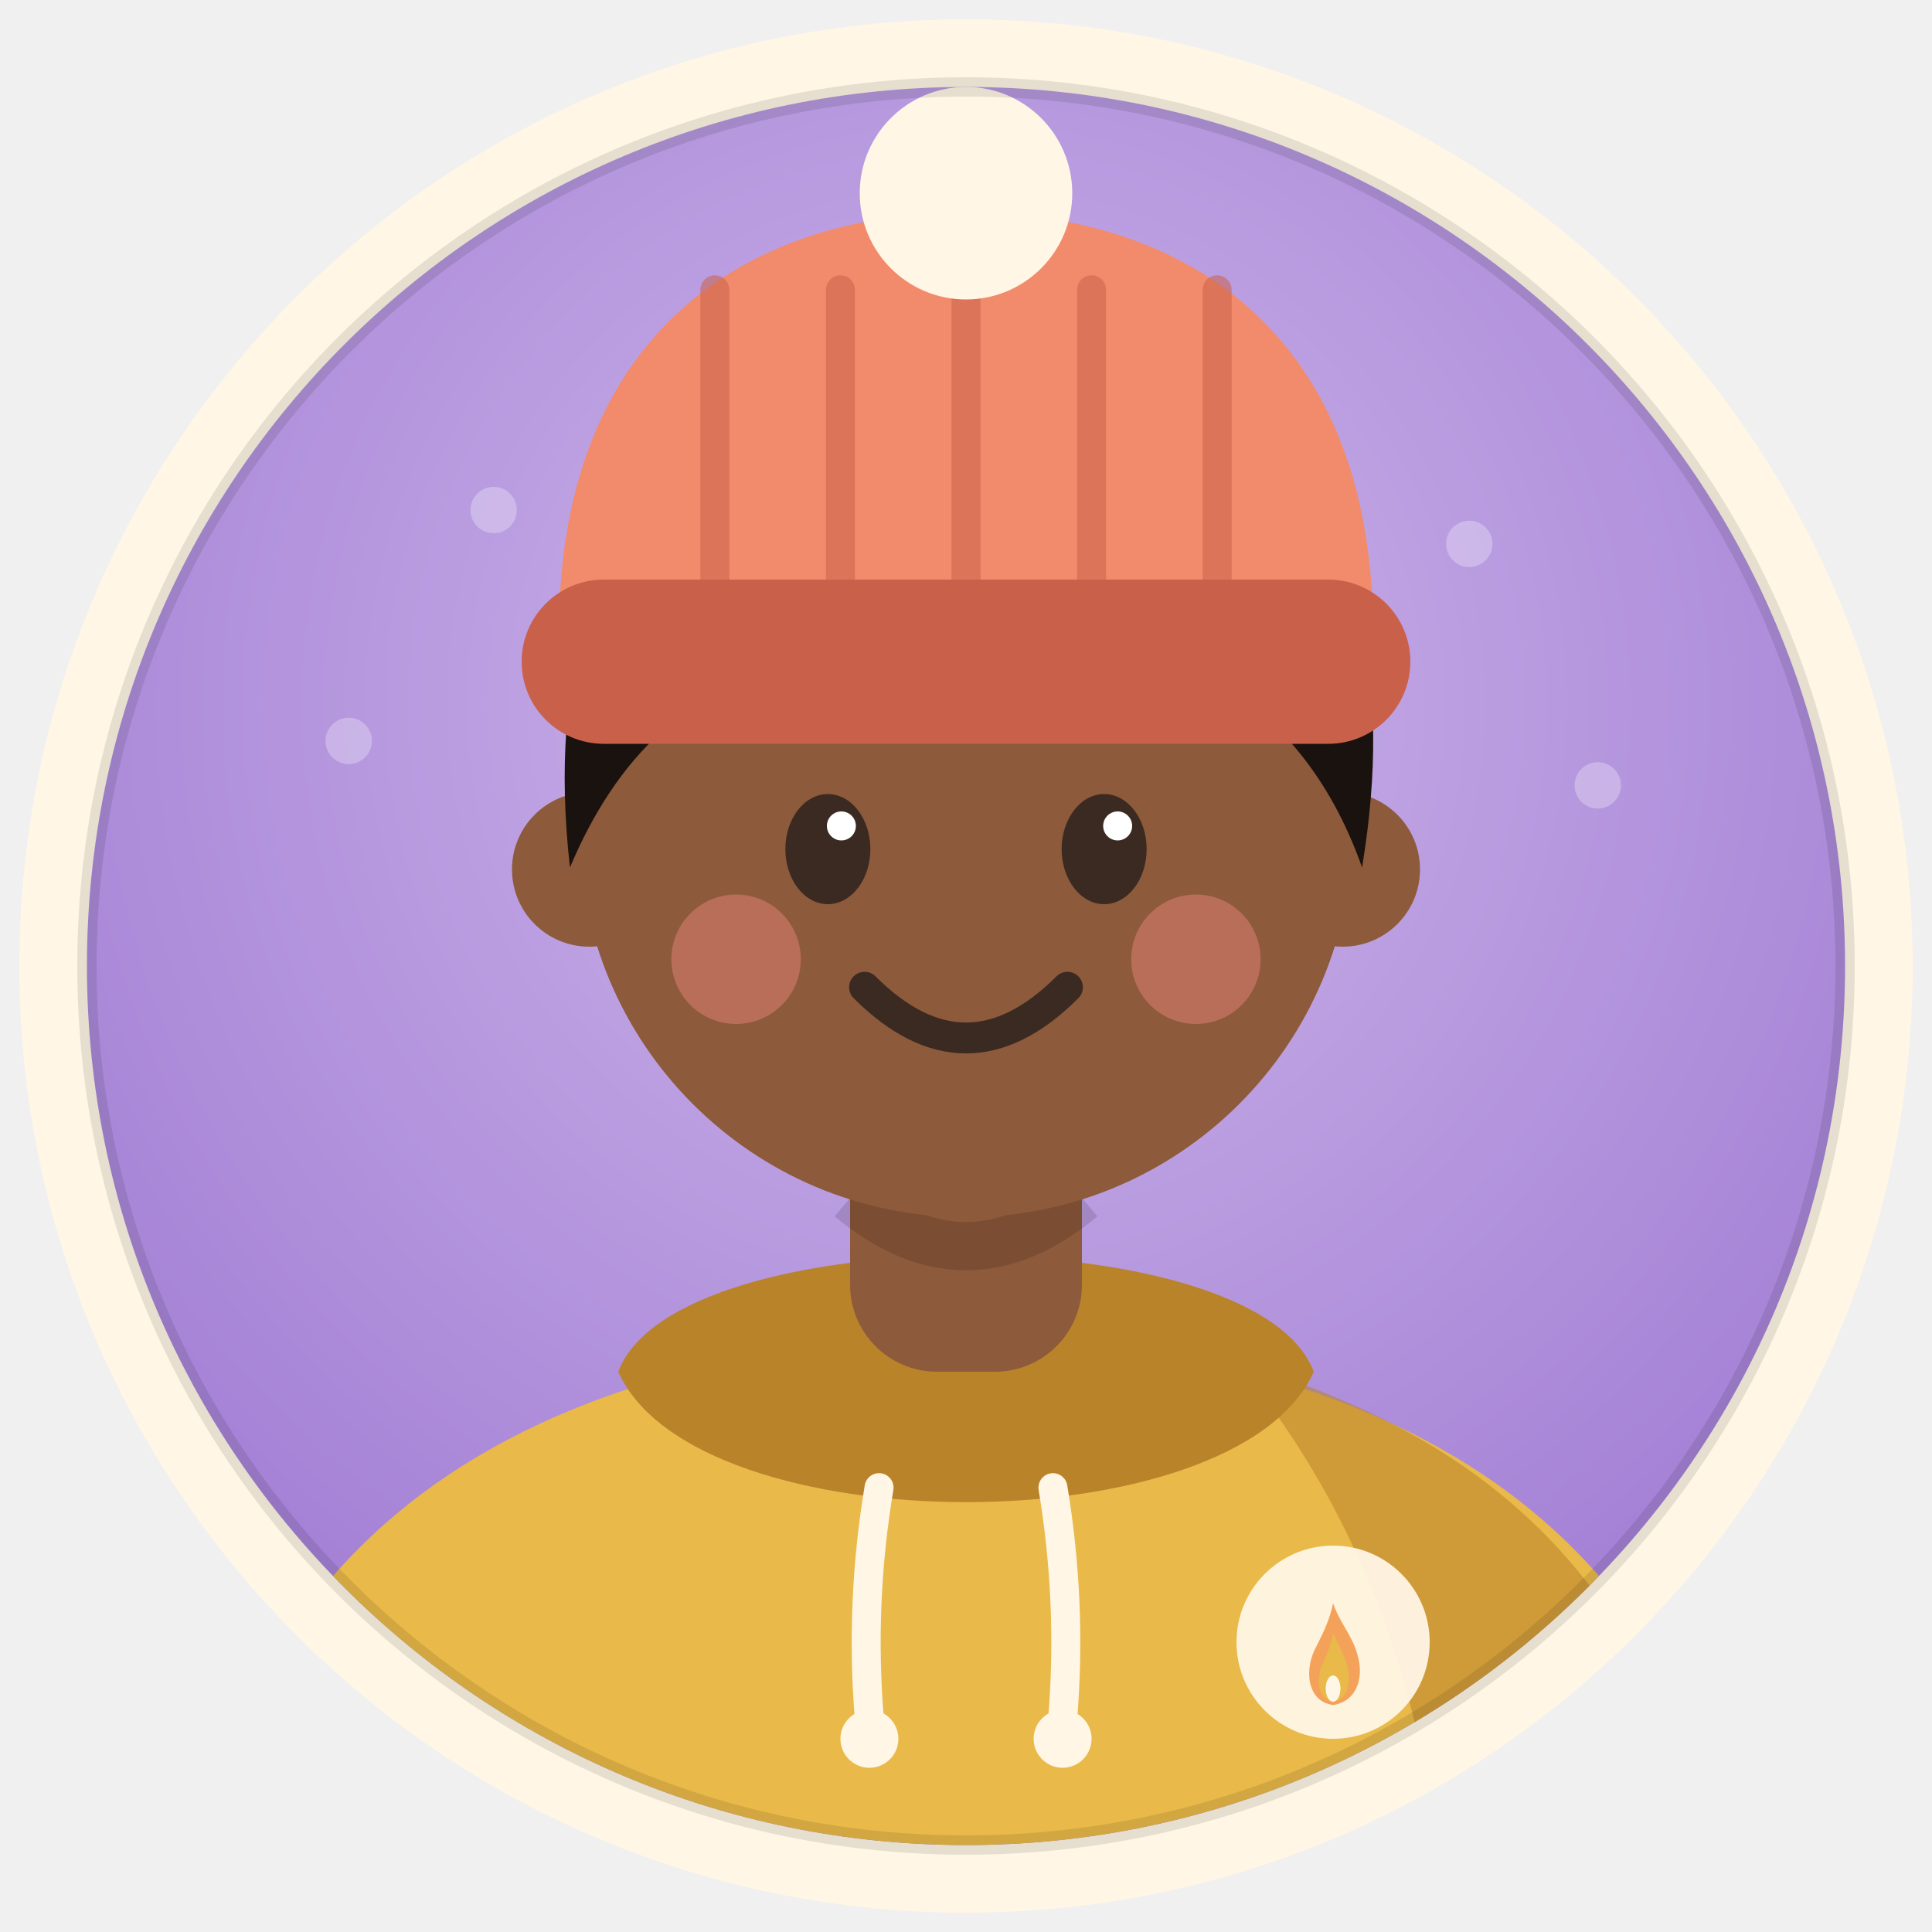
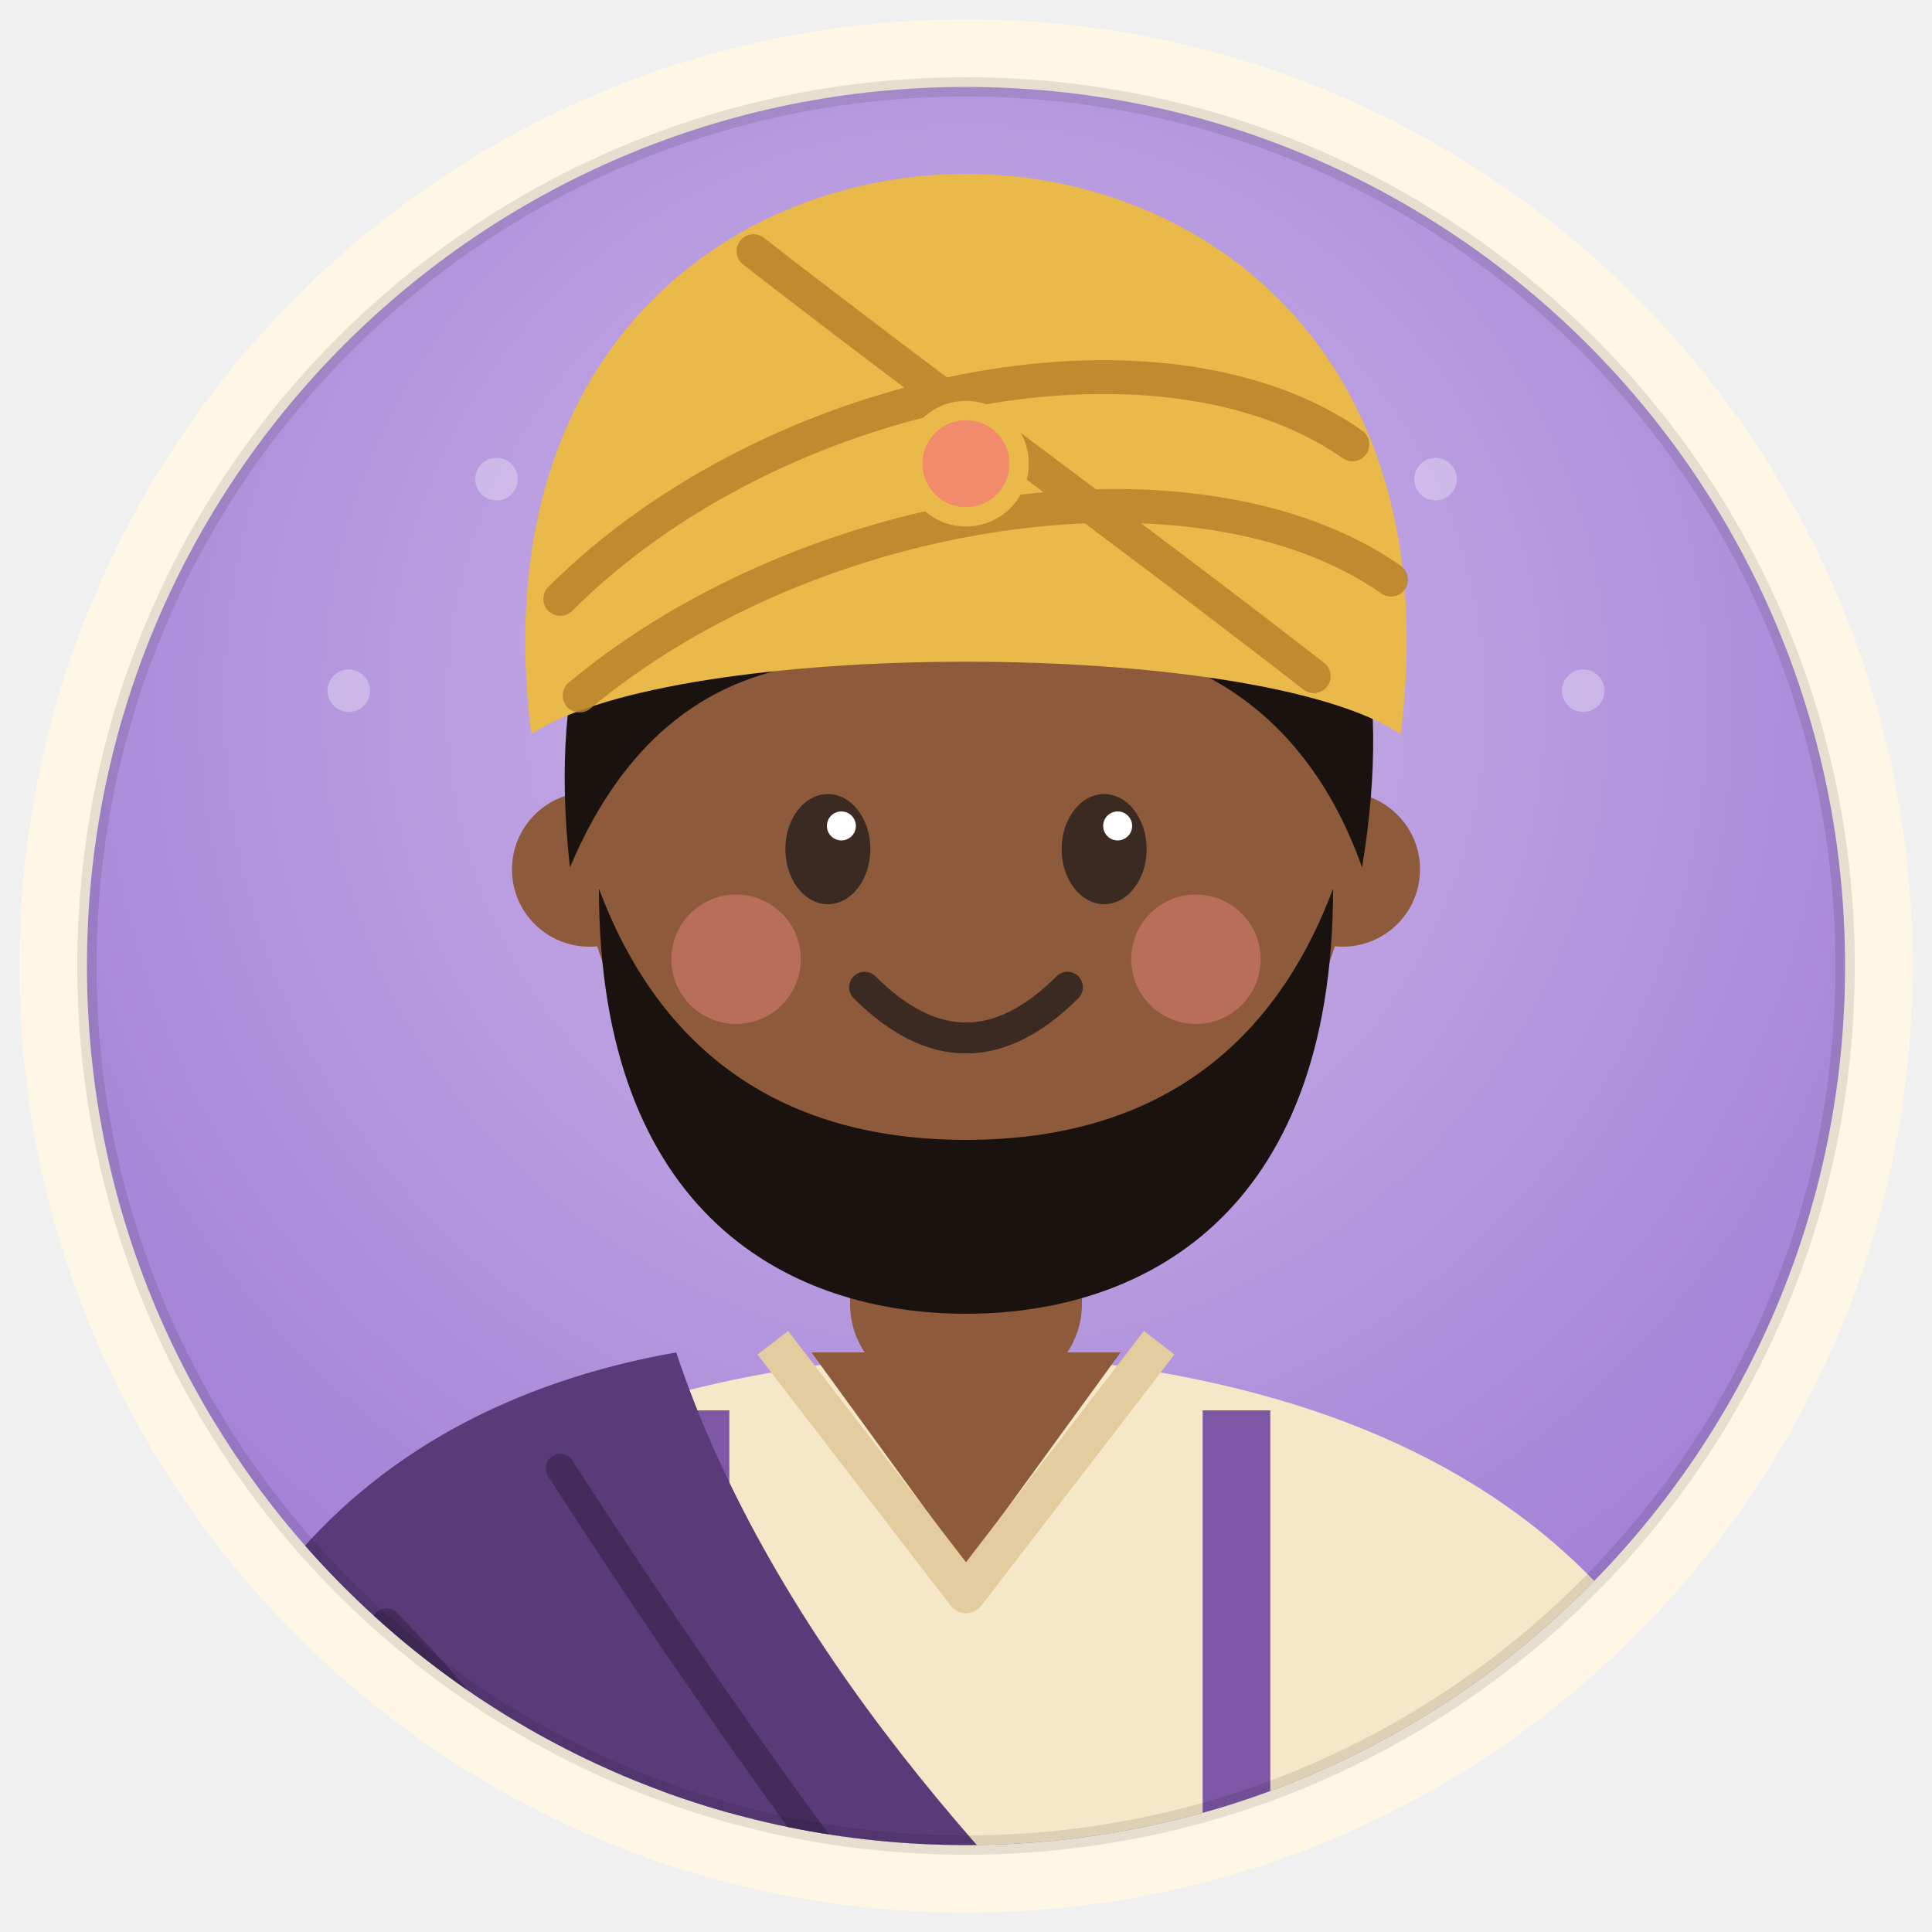
<svg xmlns="http://www.w3.org/2000/svg" viewBox="0 0 200 200" width="200" height="200">
  <defs>
    <radialGradient id="av5-bg" cx="0.5" cy="0.35" r="0.7">
      <stop offset="0" stop-color="#CDB6EA" />
      <stop offset="1" stop-color="#9F7AD3" />
    </radialGradient>
    <clipPath id="av5-cl">
      <circle cx="100" cy="100" r="91" />
    </clipPath>
  </defs>
  <circle cx="100" cy="100" r="98" fill="#FFF6E5" />
  <circle cx="100" cy="100" r="91" fill="url(#av5-bg)" />
  <g clip-path="url(#av5-cl)">
-     <circle cx="36.1" cy="76.7" r="2.4" fill="#FFFFFF" opacity=".28" />
-     <circle cx="51.1" cy="52.8" r="2.4" fill="#FFFFFF" opacity=".28" />
-     <circle cx="74.5" cy="37.0" r="2.4" fill="#FFFFFF" opacity=".28" />
-     <circle cx="102.4" cy="32.0" r="2.4" fill="#FFFFFF" opacity=".28" />
-     <circle cx="129.8" cy="38.9" r="2.4" fill="#FFFFFF" opacity=".28" />
-     <circle cx="152.1" cy="56.3" r="2.4" fill="#FFFFFF" opacity=".28" />
-     <circle cx="165.4" cy="81.3" r="2.4" fill="#FFFFFF" opacity=".28" />
-     <path d="M18,210 C20,162 50,140 100,138 C150,140 180,162 182,210 Z" fill="#E9B949" />
-     <path d="M128,141 C158,150 176,168 180,210 L150,210 C150,180 142,158 128,141Z" fill="#B9832A" opacity=".55" />
-     <path d="M64,142 C70,126 130,126 136,142 C128,160 72,160 64,142Z" fill="#B9832A" />
-     <rect x="88" y="108" width="24" height="34" rx="9" fill="#8D5A3B" />
-     <path d="M88,124 Q100,134 112,124" fill="none" stroke="#000" stroke-opacity=".13" stroke-width="5" />
-     <path d="M91,154 Q89,166 90,178 M109,154 Q111,166 110,178" fill="none" stroke="#FFF6E5" stroke-width="3" stroke-linecap="round" />
-     <circle cx="90" cy="180" r="3" fill="#FFF6E5" />
-     <circle cx="110" cy="180" r="3" fill="#FFF6E5" />
-     <circle cx="138" cy="170" r="10" fill="#FFF6E5" opacity=".95" />
-     <g>
-       <g transform="translate(138,176.5) scale(0.17)">
-         <g class="">
-           <path d="M0,0 C-16,-2 -18,-22 -10,-36 C-6,-44 -2,-52 0,-62 C4,-50 12,-42 15,-30 C19,-16 14,-2 0,0Z" fill="#F4A259" />
-           <path d="M0,-2 C-9,-3 -11,-16 -6,-26 C-3,-32 -1,-38 0,-44 C3,-36 8,-30 9,-22 C11,-12 8,-3 0,-2Z" fill="#E9B949" />
-           <ellipse cx="0" cy="-10" rx="4.5" ry="8" fill="#FFF6E5" />
-         </g>
-       </g>
-     </g>
+     <circle cx="36.1" cy="71.5" r="2.2" fill="#FFFFFF" opacity=".3" />
+     <circle cx="51.4" cy="49.6" r="2.2" fill="#FFFFFF" opacity=".3" />
+     <circle cx="73.8" cy="35.1" r="2.2" fill="#FFFFFF" opacity=".3" />
+     <circle cx="100.0" cy="30.0" r="2.2" fill="#FFFFFF" opacity=".3" />
+     <circle cx="126.2" cy="35.1" r="2.2" fill="#FFFFFF" opacity=".3" />
+     <circle cx="148.6" cy="49.6" r="2.2" fill="#FFFFFF" opacity=".3" />
+     <circle cx="163.9" cy="71.5" r="2.2" fill="#FFFFFF" opacity=".3" />
+     <path d="M16,214 C18,164 50,142 100,140 C150,142 182,164 184,214 Z" fill="#F6E7C8" />
+     <path d="M72,146 V214 M128,146 V214" stroke="#7E57A6" stroke-width="7" />
+     <path d="M84,140 L100,162 L116,140 Z" fill="#8D5A3B" />
+     <path d="M80,139 L100,165 L120,139" fill="none" stroke="#E3CC9E" stroke-width="4" stroke-linejoin="round" />
+     <path d="M14,214 C14,170 36,146 70,140 C80,170 104,196 124,214 Z" fill="#5B3A7A" />
+     <path d="M40,168 Q58,186 70,214 M58,152 Q76,180 96,206" fill="none" stroke="#3A2550" stroke-width="3" stroke-linecap="round" opacity=".7" />
+     <rect x="88" y="108" width="24" height="36" rx="9" fill="#8D5A3B" />
+     <path d="M88,124 Q100,134 112,124" fill="none" stroke="#000" stroke-opacity=".14" stroke-width="5" />
    <circle cx="61" cy="90" r="8" fill="#8D5A3B" />
    <circle cx="139" cy="90" r="8" fill="#8D5A3B" />
    <circle cx="100" cy="86" r="40" fill="#8D5A3B" />
    <ellipse cx="85.7" cy="87.9" rx="4.4" ry="5.7" fill="#3B2A22" />
    <ellipse cx="114.3" cy="87.9" rx="4.4" ry="5.7" fill="#3B2A22" />
    <circle cx="87.1" cy="85.5" r="1.5" fill="#fff" />
    <circle cx="115.7" cy="85.5" r="1.5" fill="#fff" />
    <path d="M89.5,102.2 Q100.0,112.7 110.5,102.2" fill="none" stroke="#3B2A22" stroke-width="3.2" stroke-linecap="round" />
    <circle cx="76.2" cy="99.3" r="6.7" fill="#F28B82" opacity=".42" />
    <circle cx="123.8" cy="99.3" r="6.7" fill="#F28B82" opacity=".42" />
    <path d="M59.0,89.8 C54.3,47.9 81.0,38.4 100.0,40.3 C124.8,38.4 147.6,49.8 141.0,89.8 C134.3,70.8 119.0,65.0 105.7,67.0 Q94.3,57.4 82.9,68.9 C71.4,70.8 63.8,78.4 59.0,89.8Z" fill="#1A120E" />
-     <path d="M58,70 C56,36 76,22 100,22 C124,22 144,36 142,70 Z" fill="#F28B6B" />
-     <path d="M74,30 V66" stroke="#C9604A" stroke-width="3" stroke-linecap="round" opacity=".55" />
-     <path d="M87,30 V66" stroke="#C9604A" stroke-width="3" stroke-linecap="round" opacity=".55" />
-     <path d="M100,30 V66" stroke="#C9604A" stroke-width="3" stroke-linecap="round" opacity=".55" />
-     <path d="M113,30 V66" stroke="#C9604A" stroke-width="3" stroke-linecap="round" opacity=".55" />
-     <path d="M126,30 V66" stroke="#C9604A" stroke-width="3" stroke-linecap="round" opacity=".55" />
-     <rect x="54" y="60" width="92" height="17" rx="8.5" fill="#C9604A" />
-     <circle cx="100" cy="20" r="11" fill="#FFF6E5" />
+     <path d="M55,76 C50,36 76,18 100,18 C124,18 150,36 145,76 C130,66 70,66 55,76Z" fill="#E9B949" />
+     <path d="M58,62 C80,40 120,32 140,46 M60,72 C84,52 124,46 144,60 M78,26 C96,40 118,56 136,70" fill="none" stroke="#B9832A" stroke-width="3.5" stroke-linecap="round" opacity=".85" />
+     <circle cx="100" cy="48" r="5.5" fill="#F28B6B" stroke="#E9B949" stroke-width="2" />
+     <path d="M62,92 C62,126 82,136 100,136 C118,136 138,126 138,92 C132,108 120,118 100,118 C80,118 68,108 62,92Z" fill="#1A120E" />
  </g>
  <circle cx="100" cy="100" r="91" fill="none" stroke="#000" stroke-opacity=".1" stroke-width="2" />
</svg>
